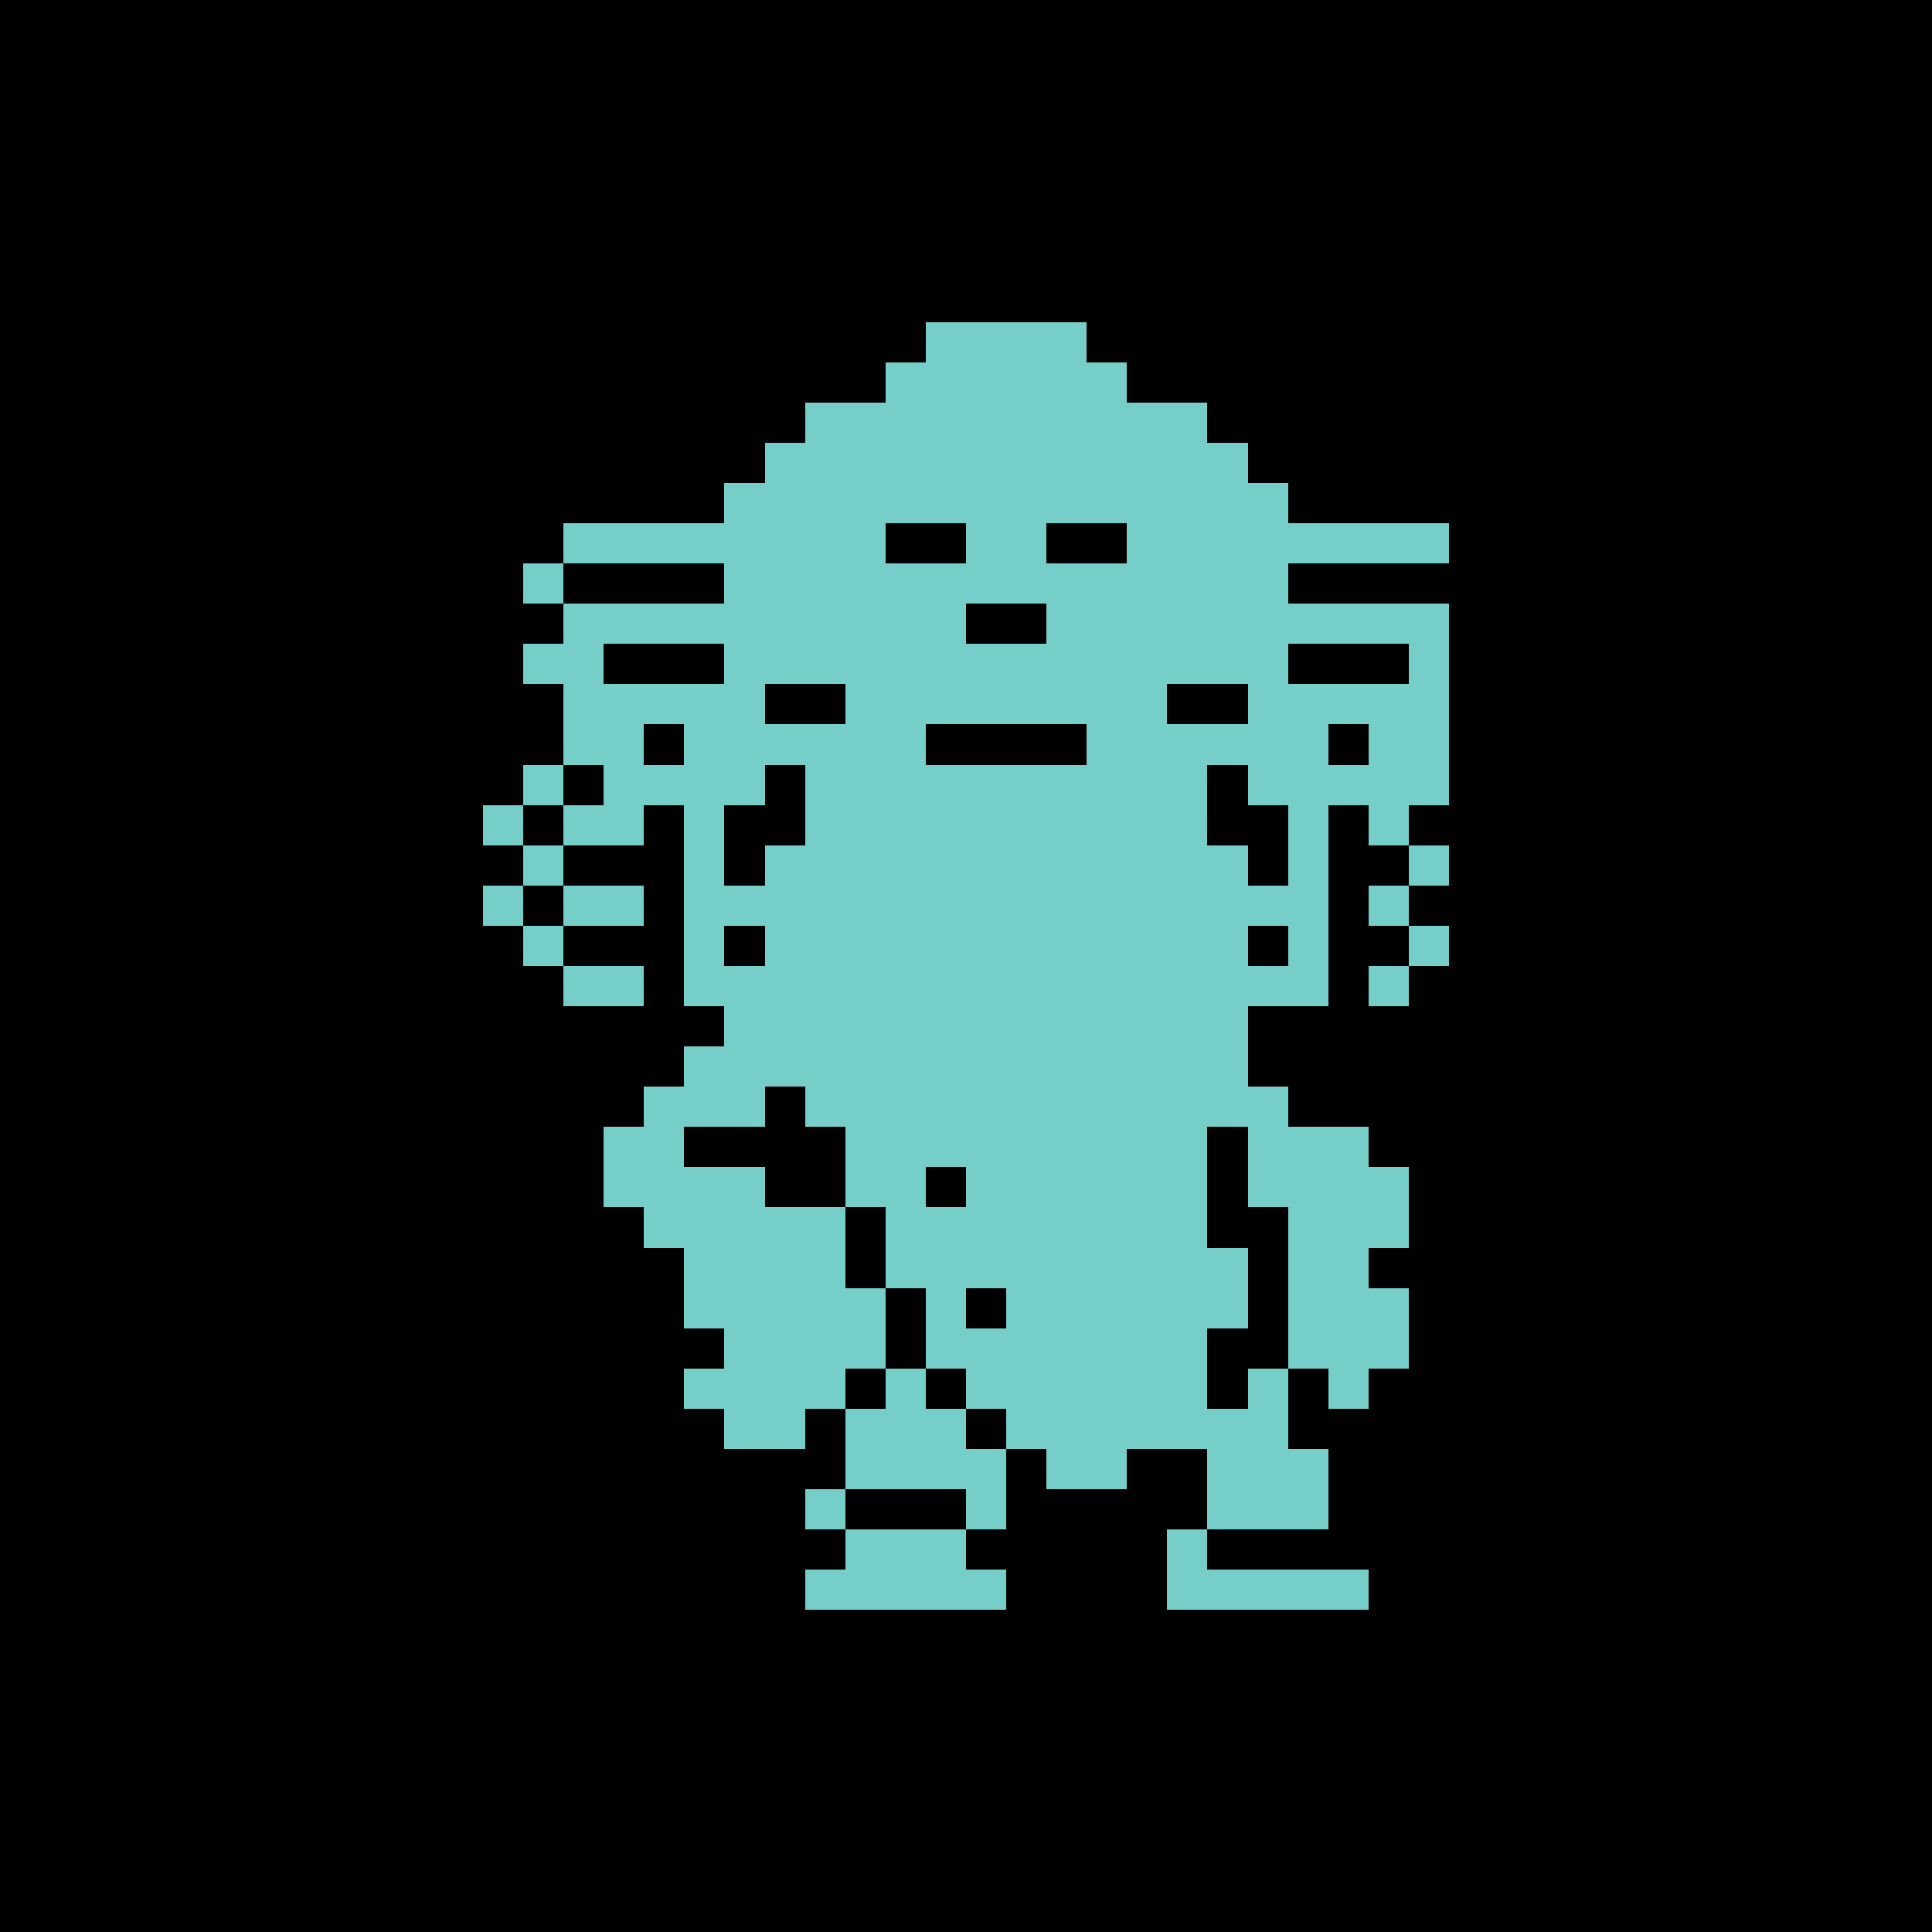
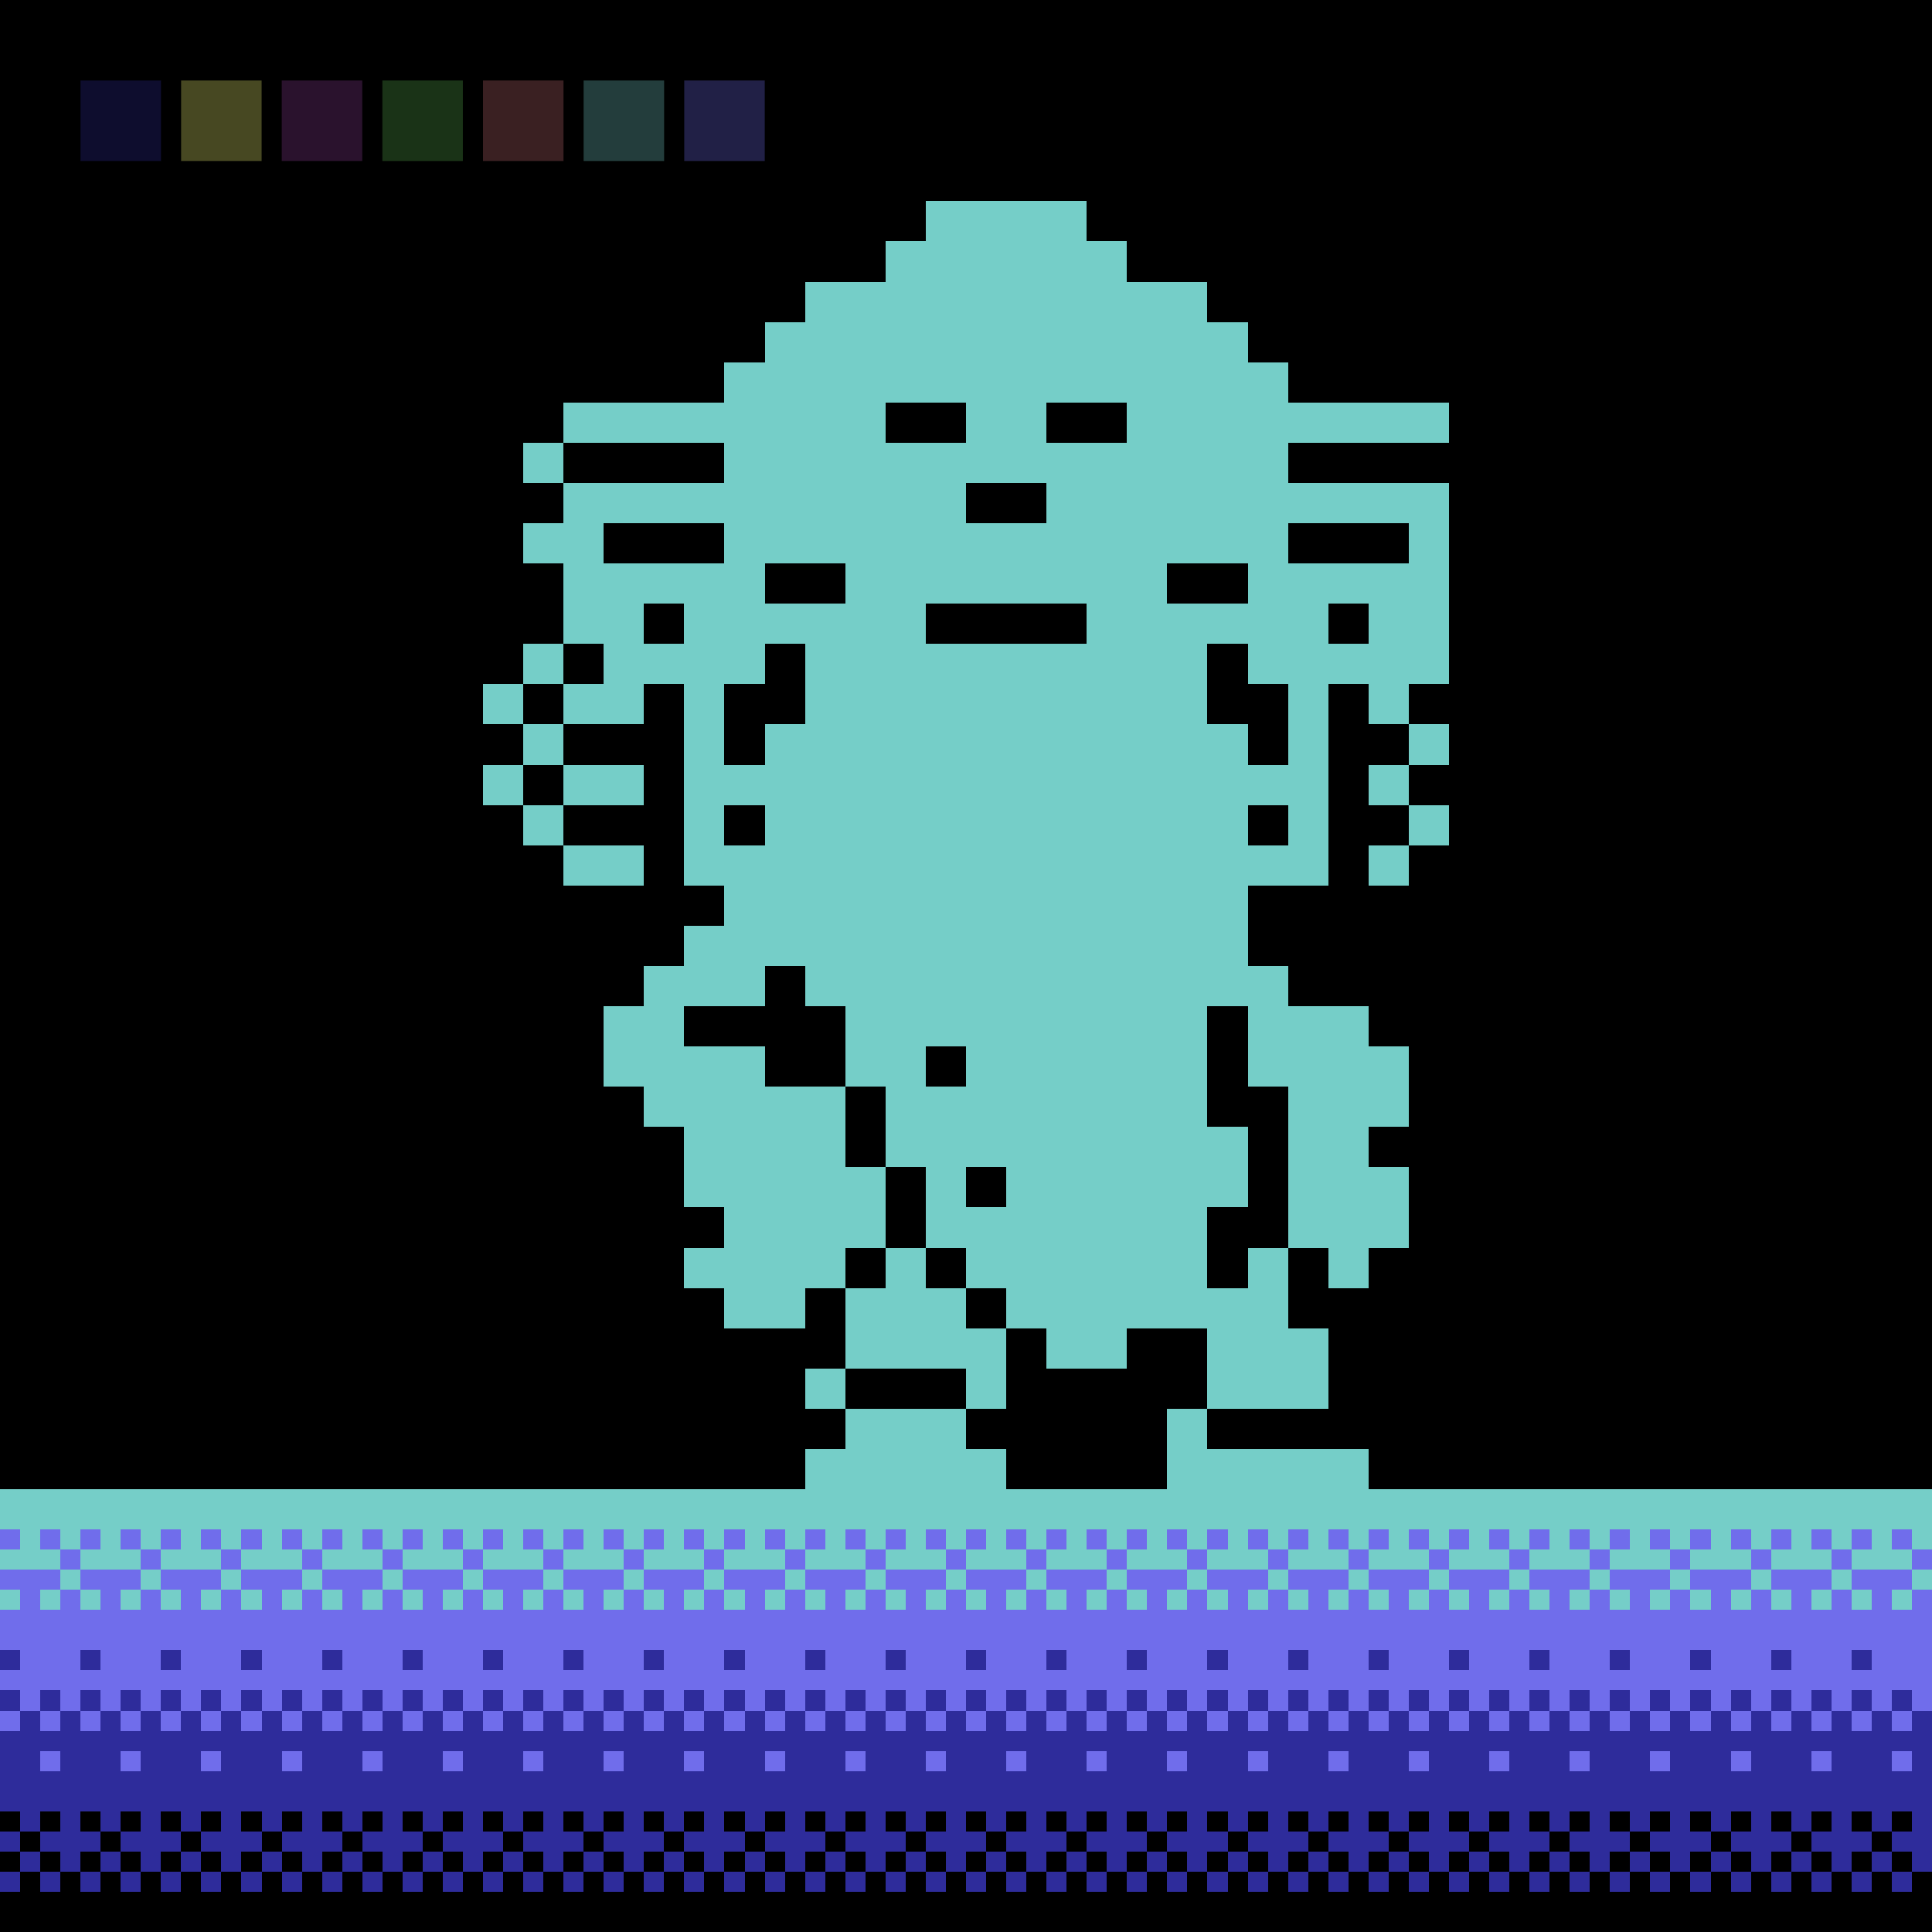
<svg xmlns="http://www.w3.org/2000/svg" viewBox="0 0 48 48" shape-rendering="crispEdges">
+   <defs>
+     <filter id="glow" x="-100%" y="-100%" width="300%" height="300%">
+       <feGaussianBlur stdDeviation="1.1" />
+     </filter>
+   </defs>
  <rect width="48" height="48" fill="#000" />
-   <path fill="#75cec8" d="M23 10h2v1h-2zM22 11h4v1h-4zM20 12h3v1h-3zM26 12h2v1h-2zM19 13h2v1h-2zM24 13h2v1h-2zM28 13h1v1h-1zM18 14h2v1h-2zM22 14h3v1h-3zM29 14h1v1h-1zM18 15h4v1h-4zM31 15h5v1h-5zM18 16h1v1h-1zM24 16h7v1h-7zM18 17h1v1h-1zM21 17h3v1h-3zM35 17h1v1h-1zM18 18h3v1h-3zM29 18h2v1h-2zM35 18h1v1h-1zM16 19h2v1h-2zM23 19h2v1h-2zM31 19h1v1h-1zM34 19h1v1h-1zM14 20h2v1h-2zM21 20h2v1h-2zM27 20h1v1h-1zM32 20h1v1h-1zM13 21h1v1h-1zM20 21h1v1h-1zM26 21h3v1h-3zM32 21h1v1h-1zM12 22h1v1h-1zM24 22h6v1h-6zM32 22h1v1h-1zM13 23h1v1h-1zM19 23h2v1h-2zM22 23h4v1h-4zM27 23h1v1h-1zM29 23h1v1h-1zM32 23h1v1h-1zM14 24h2v1h-2zM17 24h1v1h-1zM19 24h2v1h-2zM22 24h4v1h-4zM27 24h1v1h-1zM29 24h1v1h-1zM31 24h1v1h-1zM19 25h12v1h-12zM20 26h4v1h-4zM25 26h6v1h-6zM21 27h4v1h-4zM28 27h3v1h-3zM23 28h7v1h-7zM18 29h1v1h-1zM21 29h1v1h-1zM17 30h2v1h-2zM22 30h4v1h-4zM29 30h1v1h-1zM17 31h3v1h-3zM22 31h9v1h-9zM32 31h2v1h-2zM17 32h5v1h-5zM23 32h1v1h-1zM25 32h6v1h-6zM32 32h3v1h-3zM18 33h4v1h-4zM23 33h3v1h-3zM29 33h1v1h-1zM32 33h3v1h-3zM19 34h2v1h-2zM24 34h2v1h-2zM27 34h1v1h-1zM29 34h1v1h-1zM33 34h1v1h-1zM25 35h5v1h-5zM21 36h3v1h-3zM26 36h2v1h-2zM31 36h2v1h-2zM20 37h1v1h-1zM24 37h1v1h-1zM30 37h3v1h-3zM21 38h3v1h-3zM29 38h1v1h-1zM20 39h5v1h-5zM29 39h5v1h-5z">
+   <g transform="scale(0.5)">
+     <path fill="#75cec8" d="M0 74h96v1h-96zM0 75h96v1h-96zM1 76h1v1h-1zM3 76h1v1h-1zM5 76h1v1h-1zM7 76h1v1h-1zM9 76h1v1h-1zM11 76h1v1h-1zM13 76h1v1h-1zM15 76h1v1h-1zM17 76h1v1h-1zM19 76h1v1h-1zM21 76h1v1h-1zM23 76h1v1h-1zM25 76h1v1h-1zM27 76h1v1h-1zM29 76h1v1h-1zM31 76h1v1h-1zM33 76h1v1h-1zM35 76h1v1h-1zM37 76h1v1h-1zM39 76h1v1h-1zM41 76h1v1h-1zM43 76h1v1h-1zM45 76h1v1h-1zM47 76h1v1h-1zM49 76h1v1h-1zM51 76h1v1h-1zM53 76h1v1h-1zM55 76h1v1h-1zM57 76h1v1h-1zM59 76h1v1h-1zM61 76h1v1h-1zM63 76h1v1h-1zM65 76h1v1h-1zM67 76h1v1h-1zM69 76h1v1h-1zM71 76h1v1h-1zM73 76h1v1h-1zM75 76h1v1h-1zM77 76h1v1h-1zM79 76h1v1h-1zM81 76h1v1h-1zM83 76h1v1h-1zM85 76h1v1h-1zM87 76h1v1h-1zM89 76h1v1h-1zM91 76h1v1h-1zM93 76h1v1h-1zM95 76h1v1h-1zM0 77h3v1h-3zM4 77h3v1h-3zM8 77h3v1h-3zM12 77h3v1h-3zM16 77h3v1h-3zM20 77h3v1h-3zM24 77h3v1h-3zM28 77h3v1h-3zM32 77h3v1h-3zM36 77h3v1h-3zM40 77h3v1h-3zM44 77h3v1h-3zM48 77h3v1h-3zM52 77h3v1h-3zM56 77h3v1h-3zM60 77h3v1h-3zM64 77h3v1h-3zM68 77h3v1h-3zM72 77h3v1h-3zM76 77h3v1h-3zM80 77h3v1h-3zM84 77h3v1h-3zM88 77h3v1h-3zM92 77h3v1h-3zM3 78h1v1h-1zM7 78h1v1h-1zM11 78h1v1h-1zM15 78h1v1h-1zM19 78h1v1h-1zM23 78h1v1h-1zM27 78h1v1h-1zM31 78h1v1h-1zM35 78h1v1h-1zM39 78h1v1h-1zM43 78h1v1h-1zM47 78h1v1h-1zM51 78h1v1h-1zM55 78h1v1h-1zM59 78h1v1h-1zM63 78h1v1h-1zM67 78h1v1h-1zM71 78h1v1h-1zM75 78h1v1h-1zM79 78h1v1h-1zM83 78h1v1h-1zM87 78h1v1h-1zM91 78h1v1h-1zM95 78h1v1h-1zM0 79h1v1h-1zM2 79h1v1h-1zM4 79h1v1h-1zM6 79h1v1h-1zM8 79h1v1h-1zM10 79h1v1h-1zM12 79h1v1h-1zM14 79h1v1h-1zM16 79h1v1h-1zM18 79h1v1h-1zM20 79h1v1h-1zM22 79h1v1h-1zM24 79h1v1h-1zM26 79h1v1h-1zM28 79h1v1h-1zM30 79h1v1h-1zM32 79h1v1h-1zM34 79h1v1h-1zM36 79h1v1h-1zM38 79h1v1h-1zM40 79h1v1h-1zM42 79h1v1h-1zM44 79h1v1h-1zM46 79h1v1h-1zM48 79h1v1h-1zM50 79h1v1h-1zM52 79h1v1h-1zM54 79h1v1h-1zM56 79h1v1h-1zM58 79h1v1h-1zM60 79h1v1h-1zM62 79h1v1h-1zM64 79h1v1h-1zM66 79h1v1h-1zM68 79h1v1h-1zM70 79h1v1h-1zM72 79h1v1h-1zM74 79h1v1h-1zM76 79h1v1h-1zM78 79h1v1h-1zM80 79h1v1h-1zM82 79h1v1h-1zM84 79h1v1h-1zM86 79h1v1h-1zM88 79h1v1h-1zM90 79h1v1h-1zM92 79h1v1h-1zM94 79h1v1h-1z" />
+     <path fill="#706deb" d="M0 76h1v1h-1zM2 76h1v1h-1zM4 76h1v1h-1zM6 76h1v1h-1zM8 76h1v1h-1zM10 76h1v1h-1zM12 76h1v1h-1zM14 76h1v1h-1zM16 76h1v1h-1zM18 76h1v1h-1zM20 76h1v1h-1zM22 76h1v1h-1zM24 76h1v1h-1zM26 76h1v1h-1zM28 76h1v1h-1zM30 76h1v1h-1zM32 76h1v1h-1zM34 76h1v1h-1zM36 76h1v1h-1zM38 76h1v1h-1zM40 76h1v1h-1zM42 76h1v1h-1zM44 76h1v1h-1zM46 76h1v1h-1zM48 76h1v1h-1zM50 76h1v1h-1zM52 76h1v1h-1zM54 76h1v1h-1zM56 76h1v1h-1zM58 76h1v1h-1zM60 76h1v1h-1zM62 76h1v1h-1zM64 76h1v1h-1zM66 76h1v1h-1zM68 76h1v1h-1zM70 76h1v1h-1zM72 76h1v1h-1zM74 76h1v1h-1zM76 76h1v1h-1zM78 76h1v1h-1zM80 76h1v1h-1zM82 76h1v1h-1zM84 76h1v1h-1zM86 76h1v1h-1zM88 76h1v1h-1zM90 76h1v1h-1zM92 76h1v1h-1zM94 76h1v1h-1zM3 77h1v1h-1zM7 77h1v1h-1zM11 77h1v1h-1zM15 77h1v1h-1zM19 77h1v1h-1zM23 77h1v1h-1zM27 77h1v1h-1zM31 77h1v1h-1zM35 77h1v1h-1zM39 77h1v1h-1zM43 77h1v1h-1zM47 77h1v1h-1zM51 77h1v1h-1zM55 77h1v1h-1zM59 77h1v1h-1zM63 77h1v1h-1zM67 77h1v1h-1zM71 77h1v1h-1zM75 77h1v1h-1zM79 77h1v1h-1zM83 77h1v1h-1zM87 77h1v1h-1zM91 77h1v1h-1zM95 77h1v1h-1zM0 78h3v1h-3zM4 78h3v1h-3zM8 78h3v1h-3zM12 78h3v1h-3zM16 78h3v1h-3zM20 78h3v1h-3zM24 78h3v1h-3zM28 78h3v1h-3zM32 78h3v1h-3zM36 78h3v1h-3zM40 78h3v1h-3zM44 78h3v1h-3zM48 78h3v1h-3zM52 78h3v1h-3zM56 78h3v1h-3zM60 78h3v1h-3zM64 78h3v1h-3zM68 78h3v1h-3zM72 78h3v1h-3zM76 78h3v1h-3zM80 78h3v1h-3zM84 78h3v1h-3zM88 78h3v1h-3zM92 78h3v1h-3zM1 79h1v1h-1zM3 79h1v1h-1zM5 79h1v1h-1zM7 79h1v1h-1zM9 79h1v1h-1zM11 79h1v1h-1zM13 79h1v1h-1zM15 79h1v1h-1zM17 79h1v1h-1zM19 79h1v1h-1zM21 79h1v1h-1zM23 79h1v1h-1zM25 79h1v1h-1zM27 79h1v1h-1zM29 79h1v1h-1zM31 79h1v1h-1zM33 79h1v1h-1zM35 79h1v1h-1zM37 79h1v1h-1zM39 79h1v1h-1zM41 79h1v1h-1zM43 79h1v1h-1zM45 79h1v1h-1zM47 79h1v1h-1zM49 79h1v1h-1zM51 79h1v1h-1zM53 79h1v1h-1zM55 79h1v1h-1zM57 79h1v1h-1zM59 79h1v1h-1zM61 79h1v1h-1zM63 79h1v1h-1zM65 79h1v1h-1zM67 79h1v1h-1zM69 79h1v1h-1zM71 79h1v1h-1zM73 79h1v1h-1zM75 79h1v1h-1zM77 79h1v1h-1zM79 79h1v1h-1zM81 79h1v1h-1zM83 79h1v1h-1zM85 79h1v1h-1zM87 79h1v1h-1zM89 79h1v1h-1zM91 79h1v1h-1zM93 79h1v1h-1zM95 79h1v1h-1zM0 80h96v1h-96zM0 81h96v1h-96zM1 82h3v1h-3zM5 82h3v1h-3zM9 82h3v1h-3zM13 82h3v1h-3zM17 82h3v1h-3zM21 82h3v1h-3zM25 82h3v1h-3zM29 82h3v1h-3zM33 82h3v1h-3zM37 82h3v1h-3zM41 82h3v1h-3zM45 82h3v1h-3zM49 82h3v1h-3zM53 82h3v1h-3zM57 82h3v1h-3zM61 82h3v1h-3zM65 82h3v1h-3zM69 82h3v1h-3zM73 82h3v1h-3zM77 82h3v1h-3zM81 82h3v1h-3zM85 82h3v1h-3zM89 82h3v1h-3zM93 82h3v1h-3zM0 83h96v1h-96zM1 84h1v1h-1zM3 84h1v1h-1zM5 84h1v1h-1zM7 84h1v1h-1zM9 84h1v1h-1zM11 84h1v1h-1zM13 84h1v1h-1zM15 84h1v1h-1zM17 84h1v1h-1zM19 84h1v1h-1zM21 84h1v1h-1zM23 84h1v1h-1zM25 84h1v1h-1zM27 84h1v1h-1zM29 84h1v1h-1zM31 84h1v1h-1zM33 84h1v1h-1zM35 84h1v1h-1zM37 84h1v1h-1zM39 84h1v1h-1zM41 84h1v1h-1zM43 84h1v1h-1zM45 84h1v1h-1zM47 84h1v1h-1zM49 84h1v1h-1zM51 84h1v1h-1zM53 84h1v1h-1zM55 84h1v1h-1zM57 84h1v1h-1zM59 84h1v1h-1zM61 84h1v1h-1zM63 84h1v1h-1zM65 84h1v1h-1zM67 84h1v1h-1zM69 84h1v1h-1zM71 84h1v1h-1zM73 84h1v1h-1zM75 84h1v1h-1zM77 84h1v1h-1zM79 84h1v1h-1zM81 84h1v1h-1zM83 84h1v1h-1zM85 84h1v1h-1zM87 84h1v1h-1zM89 84h1v1h-1zM91 84h1v1h-1zM93 84h1v1h-1zM95 84h1v1h-1zM0 85h1v1h-1zM2 85h1v1h-1zM4 85h1v1h-1zM6 85h1v1h-1zM8 85h1v1h-1zM10 85h1v1h-1zM12 85h1v1h-1zM14 85h1v1h-1zM16 85h1v1h-1zM18 85h1v1h-1zM20 85h1v1h-1zM22 85h1v1h-1zM24 85h1v1h-1zM26 85h1v1h-1zM28 85h1v1h-1zM30 85h1v1h-1zM32 85h1v1h-1zM34 85h1v1h-1zM36 85h1v1h-1zM38 85h1v1h-1zM40 85h1v1h-1zM42 85h1v1h-1zM44 85h1v1h-1zM46 85h1v1h-1zM48 85h1v1h-1zM50 85h1v1h-1zM52 85h1v1h-1zM54 85h1v1h-1zM56 85h1v1h-1zM58 85h1v1h-1zM60 85h1v1h-1zM62 85h1v1h-1zM64 85h1v1h-1zM66 85h1v1h-1zM68 85h1v1h-1zM70 85h1v1h-1zM72 85h1v1h-1zM74 85h1v1h-1zM76 85h1v1h-1zM78 85h1v1h-1zM80 85h1v1h-1zM82 85h1v1h-1zM84 85h1v1h-1zM86 85h1v1h-1zM88 85h1v1h-1zM90 85h1v1h-1zM92 85h1v1h-1zM94 85h1v1h-1zM2 87h1v1h-1zM6 87h1v1h-1zM10 87h1v1h-1zM14 87h1v1h-1zM18 87h1v1h-1zM22 87h1v1h-1zM26 87h1v1h-1zM30 87h1v1h-1zM34 87h1v1h-1zM38 87h1v1h-1zM42 87h1v1h-1zM46 87h1v1h-1zM50 87h1v1h-1zM54 87h1v1h-1zM58 87h1v1h-1zM62 87h1v1h-1zM66 87h1v1h-1zM70 87h1v1h-1zM74 87h1v1h-1zM78 87h1v1h-1zM82 87h1v1h-1zM86 87h1v1h-1zM90 87h1v1h-1zM94 87h1v1h-1z" />
+     <path fill="#2e2c9b" d="M0 82h1v1h-1zM4 82h1v1h-1zM8 82h1v1h-1zM12 82h1v1h-1zM16 82h1v1h-1zM20 82h1v1h-1zM24 82h1v1h-1zM28 82h1v1h-1zM32 82h1v1h-1zM36 82h1v1h-1zM40 82h1v1h-1zM44 82h1v1h-1zM48 82h1v1h-1zM52 82h1v1h-1zM56 82h1v1h-1zM60 82h1v1h-1zM64 82h1v1h-1zM68 82h1v1h-1zM72 82h1v1h-1zM76 82h1v1h-1zM80 82h1v1h-1zM84 82h1v1h-1zM88 82h1v1h-1zM92 82h1v1h-1zM0 84h1v1h-1zM2 84h1v1h-1zM4 84h1v1h-1zM6 84h1v1h-1zM8 84h1v1h-1zM10 84h1v1h-1zM12 84h1v1h-1zM14 84h1v1h-1zM16 84h1v1h-1zM18 84h1v1h-1zM20 84h1v1h-1zM22 84h1v1h-1zM24 84h1v1h-1zM26 84h1v1h-1zM28 84h1v1h-1zM30 84h1v1h-1zM32 84h1v1h-1zM34 84h1v1h-1zM36 84h1v1h-1zM38 84h1v1h-1zM40 84h1v1h-1zM42 84h1v1h-1zM44 84h1v1h-1zM46 84h1v1h-1zM48 84h1v1h-1zM50 84h1v1h-1zM52 84h1v1h-1zM54 84h1v1h-1zM56 84h1v1h-1zM58 84h1v1h-1zM60 84h1v1h-1zM62 84h1v1h-1zM64 84h1v1h-1zM66 84h1v1h-1zM68 84h1v1h-1zM70 84h1v1h-1zM72 84h1v1h-1zM74 84h1v1h-1zM76 84h1v1h-1zM78 84h1v1h-1zM80 84h1v1h-1zM82 84h1v1h-1zM84 84h1v1h-1zM86 84h1v1h-1zM88 84h1v1h-1zM90 84h1v1h-1zM92 84h1v1h-1zM94 84h1v1h-1zM1 85h1v1h-1zM3 85h1v1h-1zM5 85h1v1h-1zM7 85h1v1h-1zM9 85h1v1h-1zM11 85h1v1h-1zM13 85h1v1h-1zM15 85h1v1h-1zM17 85h1v1h-1zM19 85h1v1h-1zM21 85h1v1h-1zM23 85h1v1h-1zM25 85h1v1h-1zM27 85h1v1h-1zM29 85h1v1h-1zM31 85h1v1h-1zM33 85h1v1h-1zM35 85h1v1h-1zM37 85h1v1h-1zM39 85h1v1h-1zM41 85h1v1h-1zM43 85h1v1h-1zM45 85h1v1h-1zM47 85h1v1h-1zM49 85h1v1h-1zM51 85h1v1h-1zM53 85h1v1h-1zM55 85h1v1h-1zM57 85h1v1h-1zM59 85h1v1h-1zM61 85h1v1h-1zM63 85h1v1h-1zM65 85h1v1h-1zM67 85h1v1h-1zM69 85h1v1h-1zM71 85h1v1h-1zM73 85h1v1h-1zM75 85h1v1h-1zM77 85h1v1h-1zM79 85h1v1h-1zM81 85h1v1h-1zM83 85h1v1h-1zM85 85h1v1h-1zM87 85h1v1h-1zM89 85h1v1h-1zM91 85h1v1h-1zM93 85h1v1h-1zM95 85h1v1h-1zM0 86h96v1h-96zM0 87h2v1h-2zM3 87h3v1h-3zM7 87h3v1h-3zM11 87h3v1h-3zM15 87h3v1h-3zM19 87h3v1h-3zM23 87h3v1h-3zM27 87h3v1h-3zM31 87h3v1h-3zM35 87h3v1h-3zM39 87h3v1h-3zM43 87h3v1h-3zM47 87h3v1h-3zM51 87h3v1h-3zM55 87h3v1h-3zM59 87h3v1h-3zM63 87h3v1h-3zM67 87h3v1h-3zM71 87h3v1h-3zM75 87h3v1h-3zM79 87h3v1h-3zM83 87h3v1h-3zM87 87h3v1h-3zM91 87h3v1h-3zM95 87h1v1h-1zM0 88h96v1h-96zM0 89h96v1h-96zM1 90h1v1h-1zM3 90h1v1h-1zM5 90h1v1h-1zM7 90h1v1h-1zM9 90h1v1h-1zM11 90h1v1h-1zM13 90h1v1h-1zM15 90h1v1h-1zM17 90h1v1h-1zM19 90h1v1h-1zM21 90h1v1h-1zM23 90h1v1h-1zM25 90h1v1h-1zM27 90h1v1h-1zM29 90h1v1h-1zM31 90h1v1h-1zM33 90h1v1h-1zM35 90h1v1h-1zM37 90h1v1h-1zM39 90h1v1h-1zM41 90h1v1h-1zM43 90h1v1h-1zM45 90h1v1h-1zM47 90h1v1h-1zM49 90h1v1h-1zM51 90h1v1h-1zM53 90h1v1h-1zM55 90h1v1h-1zM57 90h1v1h-1zM59 90h1v1h-1zM61 90h1v1h-1zM63 90h1v1h-1zM65 90h1v1h-1zM67 90h1v1h-1zM69 90h1v1h-1zM71 90h1v1h-1zM73 90h1v1h-1zM75 90h1v1h-1zM77 90h1v1h-1zM79 90h1v1h-1zM81 90h1v1h-1zM83 90h1v1h-1zM85 90h1v1h-1zM87 90h1v1h-1zM89 90h1v1h-1zM91 90h1v1h-1zM93 90h1v1h-1zM95 90h1v1h-1zM0 91h1v1h-1zM2 91h3v1h-3zM6 91h3v1h-3zM10 91h3v1h-3zM14 91h3v1h-3zM18 91h3v1h-3zM22 91h3v1h-3zM26 91h3v1h-3zM30 91h3v1h-3zM34 91h3v1h-3zM38 91h3v1h-3zM42 91h3v1h-3zM46 91h3v1h-3zM50 91h3v1h-3zM54 91h3v1h-3zM58 91h3v1h-3zM62 91h3v1h-3zM66 91h3v1h-3zM70 91h3v1h-3zM74 91h3v1h-3zM78 91h3v1h-3zM82 91h3v1h-3zM86 91h3v1h-3zM90 91h3v1h-3zM94 91h2v1h-2zM1 92h1v1h-1zM3 92h1v1h-1zM5 92h1v1h-1zM7 92h1v1h-1zM9 92h1v1h-1zM11 92h1v1h-1zM13 92h1v1h-1zM15 92h1v1h-1zM17 92h1v1h-1zM19 92h1v1h-1zM21 92h1v1h-1zM23 92h1v1h-1zM25 92h1v1h-1zM27 92h1v1h-1zM29 92h1v1h-1zM31 92h1v1h-1zM33 92h1v1h-1zM35 92h1v1h-1zM37 92h1v1h-1zM39 92h1v1h-1zM41 92h1v1h-1zM43 92h1v1h-1zM45 92h1v1h-1zM47 92h1v1h-1zM49 92h1v1h-1zM51 92h1v1h-1zM53 92h1v1h-1zM55 92h1v1h-1zM57 92h1v1h-1zM59 92h1v1h-1zM61 92h1v1h-1zM63 92h1v1h-1zM65 92h1v1h-1zM67 92h1v1h-1zM69 92h1v1h-1zM71 92h1v1h-1zM73 92h1v1h-1zM75 92h1v1h-1zM77 92h1v1h-1zM79 92h1v1h-1zM81 92h1v1h-1zM83 92h1v1h-1zM85 92h1v1h-1zM87 92h1v1h-1zM89 92h1v1h-1zM91 92h1v1h-1zM93 92h1v1h-1zM95 92h1v1h-1zM0 93h1v1h-1zM2 93h1v1h-1zM4 93h1v1h-1zM6 93h1v1h-1zM8 93h1v1h-1zM10 93h1v1h-1zM12 93h1v1h-1zM14 93h1v1h-1zM16 93h1v1h-1zM18 93h1v1h-1zM20 93h1v1h-1zM22 93h1v1h-1zM24 93h1v1h-1zM26 93h1v1h-1zM28 93h1v1h-1zM30 93h1v1h-1zM32 93h1v1h-1zM34 93h1v1h-1zM36 93h1v1h-1zM38 93h1v1h-1zM40 93h1v1h-1zM42 93h1v1h-1zM44 93h1v1h-1zM46 93h1v1h-1zM48 93h1v1h-1zM50 93h1v1h-1zM52 93h1v1h-1zM54 93h1v1h-1zM56 93h1v1h-1zM58 93h1v1h-1zM60 93h1v1h-1zM62 93h1v1h-1zM64 93h1v1h-1zM66 93h1v1h-1zM68 93h1v1h-1zM70 93h1v1h-1zM72 93h1v1h-1zM74 93h1v1h-1zM76 93h1v1h-1zM78 93h1v1h-1zM80 93h1v1h-1zM82 93h1v1h-1zM84 93h1v1h-1zM86 93h1v1h-1zM88 93h1v1h-1zM90 93h1v1h-1zM92 93h1v1h-1zM94 93h1v1h-1z" />
+   </g>
+   <g shape-rendering="geometricPrecision">
+     <rect x="2" y="2" width="2" height="2" fill="#2e2c9b" opacity="0.3" />
+     <rect x="4.5" y="2" width="2" height="2" fill="#edf171" opacity="0.3" />
+     <rect x="7" y="2" width="2" height="2" fill="#8e3c97" opacity="0.3" />
+     <rect x="9.5" y="2" width="2" height="2" fill="#56ac4d" opacity="0.3" />
+     <rect x="12" y="2" width="2" height="2" fill="#c46c71" opacity="0.3" />
+     <rect x="14.5" y="2" width="2" height="2" fill="#75cec8" filter="url(#glow)" opacity="0">
+       <animate attributeName="opacity" values="0;0.9;0" keyTimes="0;0.5;1" calcMode="spline" keySplines="0.4 0 0.6 1;0.4 0 0.6 1" dur="3.6s" repeatCount="indefinite" />
+     </rect>
+     <rect x="14.5" y="2" width="2" height="2" fill="#75cec8" opacity="0.3">
+       <animate attributeName="opacity" values="0.3;1;0.3" keyTimes="0;0.5;1" calcMode="spline" keySplines="0.4 0 0.6 1;0.4 0 0.6 1" dur="3.6s" repeatCount="indefinite" />
+     </rect>
+     <rect x="17" y="2" width="2" height="2" fill="#706deb" opacity="0.3" />
+   </g>
+   <path fill="#75cec8" d="M23 7h2v1h-2zM22 8h4v1h-4zM20 9h3v1h-3zM26 9h2v1h-2zM19 10h2v1h-2zM24 10h2v1h-2zM28 10h1v1h-1zM18 11h2v1h-2zM22 11h3v1h-3zM29 11h1v1h-1zM18 12h4v1h-4zM31 12h5v1h-5zM18 13h1v1h-1zM24 13h7v1h-7zM18 14h1v1h-1zM21 14h3v1h-3zM35 14h1v1h-1zM18 15h3v1h-3zM29 15h2v1h-2zM35 15h1v1h-1zM16 16h2v1h-2zM23 16h2v1h-2zM31 16h1v1h-1zM34 16h1v1h-1zM14 17h2v1h-2zM21 17h2v1h-2zM27 17h1v1h-1zM32 17h1v1h-1zM13 18h1v1h-1zM20 18h1v1h-1zM26 18h3v1h-3zM32 18h1v1h-1zM12 19h1v1h-1zM24 19h6v1h-6zM32 19h1v1h-1zM13 20h1v1h-1zM19 20h2v1h-2zM22 20h4v1h-4zM27 20h1v1h-1zM29 20h1v1h-1zM32 20h1v1h-1zM14 21h2v1h-2zM17 21h1v1h-1zM19 21h2v1h-2zM22 21h4v1h-4zM27 21h1v1h-1zM29 21h1v1h-1zM31 21h1v1h-1zM19 22h12v1h-12zM20 23h4v1h-4zM25 23h6v1h-6zM21 24h4v1h-4zM28 24h3v1h-3zM23 25h7v1h-7zM18 26h1v1h-1zM21 26h1v1h-1zM17 27h2v1h-2zM22 27h4v1h-4zM29 27h1v1h-1zM17 28h3v1h-3zM22 28h9v1h-9zM32 28h2v1h-2zM17 29h5v1h-5zM23 29h1v1h-1zM25 29h6v1h-6zM32 29h3v1h-3zM18 30h4v1h-4zM23 30h3v1h-3zM29 30h1v1h-1zM32 30h3v1h-3zM19 31h2v1h-2zM24 31h2v1h-2zM27 31h1v1h-1zM29 31h1v1h-1zM33 31h1v1h-1zM25 32h5v1h-5zM21 33h3v1h-3zM26 33h2v1h-2zM31 33h2v1h-2zM20 34h1v1h-1zM24 34h1v1h-1zM30 34h3v1h-3zM21 35h3v1h-3zM29 35h1v1h-1zM20 36h5v1h-5zM29 36h5v1h-5z">
    <animate attributeName="opacity" values="1;0;1;0;0;0;1" keyTimes="0;0.167;0.333;0.5;0.667;0.833;1" calcMode="discrete" dur="1.8s" repeatCount="indefinite" />
  </path>
-   <path fill="#75cec8" d="M23 8h2v1h-2zM22 9h4v1h-4zM20 10h3v1h-3zM26 10h2v1h-2zM19 11h2v1h-2zM24 11h2v1h-2zM28 11h1v1h-1zM18 12h2v1h-2zM22 12h3v1h-3zM29 12h1v1h-1zM18 13h4v1h-4zM31 13h5v1h-5zM18 14h1v1h-1zM24 14h7v1h-7zM18 15h1v1h-1zM21 15h3v1h-3zM35 15h1v1h-1zM18 16h3v1h-3zM29 16h2v1h-2zM35 16h1v1h-1zM16 17h2v1h-2zM23 17h2v1h-2zM31 17h1v1h-1zM34 17h1v1h-1zM14 18h2v1h-2zM21 18h2v1h-2zM27 18h1v1h-1zM32 18h1v1h-1zM13 19h1v1h-1zM20 19h1v1h-1zM26 19h3v1h-3zM32 19h1v1h-1zM12 20h1v1h-1zM24 20h6v1h-6zM32 20h1v1h-1zM13 21h1v1h-1zM19 21h2v1h-2zM22 21h4v1h-4zM27 21h1v1h-1zM29 21h1v1h-1zM32 21h1v1h-1zM14 22h2v1h-2zM17 22h1v1h-1zM19 22h2v1h-2zM22 22h4v1h-4zM27 22h1v1h-1zM29 22h1v1h-1zM31 22h1v1h-1zM19 23h12v1h-12zM20 24h4v1h-4zM25 24h6v1h-6zM18 25h1v1h-1zM21 25h4v1h-4zM28 25h3v1h-3zM17 26h3v1h-3zM23 26h7v1h-7zM16 27h3v1h-3zM21 27h1v1h-1zM31 27h1v1h-1zM15 28h2v1h-2zM22 28h4v1h-4zM28 28h2v1h-2zM31 28h3v1h-3zM15 29h4v1h-4zM22 29h1v1h-1zM24 29h5v1h-5zM31 29h4v1h-4zM16 30h5v1h-5zM23 30h1v1h-1zM25 30h5v1h-5zM32 30h3v1h-3zM17 31h4v1h-4zM24 31h2v1h-2zM29 31h2v1h-2zM33 31h1v1h-1zM18 32h2v1h-2zM23 32h1v1h-1zM25 32h1v1h-1zM27 32h1v1h-1zM29 32h2v1h-2zM23 33h7v1h-7zM22 34h1v1h-1zM24 34h5v1h-5zM31 34h1v1h-1zM21 35h3v1h-3zM25 35h1v1h-1zM27 35h1v1h-1zM30 35h2v1h-2zM21 36h4v1h-4zM30 36h3v1h-3zM20 37h1v1h-1zM24 37h1v1h-1zM30 37h3v1h-3zM21 38h3v1h-3zM29 38h1v1h-1zM20 39h5v1h-5zM29 39h5v1h-5z">
+   <path fill="#75cec8" d="M23 5h2v1h-2zM22 6h4v1h-4zM20 7h3v1h-3zM26 7h2v1h-2zM19 8h2v1h-2zM24 8h2v1h-2zM28 8h1v1h-1zM18 9h2v1h-2zM22 9h3v1h-3zM29 9h1v1h-1zM18 10h4v1h-4zM31 10h5v1h-5zM18 11h1v1h-1zM24 11h7v1h-7zM18 12h1v1h-1zM21 12h3v1h-3zM35 12h1v1h-1zM18 13h3v1h-3zM29 13h2v1h-2zM35 13h1v1h-1zM16 14h2v1h-2zM23 14h2v1h-2zM31 14h1v1h-1zM34 14h1v1h-1zM14 15h2v1h-2zM21 15h2v1h-2zM27 15h1v1h-1zM32 15h1v1h-1zM13 16h1v1h-1zM20 16h1v1h-1zM26 16h3v1h-3zM32 16h1v1h-1zM12 17h1v1h-1zM24 17h6v1h-6zM32 17h1v1h-1zM13 18h1v1h-1zM19 18h2v1h-2zM22 18h4v1h-4zM27 18h1v1h-1zM29 18h1v1h-1zM32 18h1v1h-1zM14 19h2v1h-2zM17 19h1v1h-1zM19 19h2v1h-2zM22 19h4v1h-4zM27 19h1v1h-1zM29 19h1v1h-1zM31 19h1v1h-1zM19 20h12v1h-12zM20 21h4v1h-4zM25 21h6v1h-6zM18 22h1v1h-1zM21 22h4v1h-4zM28 22h3v1h-3zM17 23h3v1h-3zM23 23h7v1h-7zM16 24h3v1h-3zM21 24h1v1h-1zM31 24h1v1h-1zM15 25h2v1h-2zM22 25h4v1h-4zM28 25h2v1h-2zM31 25h3v1h-3zM15 26h4v1h-4zM22 26h1v1h-1zM24 26h5v1h-5zM31 26h4v1h-4zM16 27h5v1h-5zM23 27h1v1h-1zM25 27h5v1h-5zM32 27h3v1h-3zM17 28h4v1h-4zM24 28h2v1h-2zM29 28h2v1h-2zM33 28h1v1h-1zM18 29h2v1h-2zM23 29h1v1h-1zM25 29h1v1h-1zM27 29h1v1h-1zM29 29h2v1h-2zM23 30h7v1h-7zM22 31h1v1h-1zM24 31h5v1h-5zM31 31h1v1h-1zM21 32h3v1h-3zM25 32h1v1h-1zM27 32h1v1h-1zM30 32h2v1h-2zM21 33h4v1h-4zM30 33h3v1h-3zM20 34h1v1h-1zM24 34h1v1h-1zM30 34h3v1h-3zM21 35h3v1h-3zM29 35h1v1h-1zM20 36h5v1h-5zM29 36h5v1h-5z">
    <animate attributeName="opacity" values="0;1;0;1;0;0;0" keyTimes="0;0.167;0.333;0.5;0.667;0.833;1" calcMode="discrete" dur="1.8s" repeatCount="indefinite" />
  </path>
-   <path fill="#75cec8" d="M25 8h2v1h-2zM24 9h4v1h-4zM22 10h2v1h-2zM27 10h3v1h-3zM21 11h1v1h-1zM24 11h2v1h-2zM29 11h2v1h-2zM20 12h1v1h-1zM25 12h3v1h-3zM30 12h2v1h-2zM14 13h5v1h-5zM28 13h4v1h-4zM13 14h1v1h-1zM19 14h7v1h-7zM31 14h1v1h-1zM14 15h1v1h-1zM26 15h3v1h-3zM31 15h1v1h-1zM14 16h1v1h-1zM19 16h2v1h-2zM29 16h3v1h-3zM15 17h1v1h-1zM18 17h1v1h-1zM25 17h2v1h-2zM32 17h2v1h-2zM17 18h1v1h-1zM22 18h1v1h-1zM27 18h2v1h-2zM34 18h1v1h-1zM17 19h1v1h-1zM21 19h3v1h-3zM29 19h1v1h-1zM35 19h1v1h-1zM17 20h1v1h-1zM20 20h6v1h-6zM17 21h1v1h-1zM20 21h8v1h-8zM29 21h2v1h-2zM35 21h1v1h-1zM18 22h1v1h-1zM20 22h1v1h-1zM22 22h1v1h-1zM24 22h4v1h-4zM29 22h2v1h-2zM32 22h1v1h-1zM34 22h1v1h-1zM19 23h12v1h-12zM19 24h6v1h-6zM26 24h4v1h-4zM20 25h2v1h-2zM25 25h4v1h-4zM17 26h1v1h-1zM21 26h6v1h-6zM16 27h3v1h-3zM29 27h1v1h-1zM31 27h1v1h-1zM15 28h2v1h-2zM22 28h4v1h-4zM27 28h3v1h-3zM31 28h3v1h-3zM15 29h4v1h-4zM22 29h1v1h-1zM24 29h5v1h-5zM31 29h4v1h-4zM16 30h5v1h-5zM23 30h1v1h-1zM25 30h5v1h-5zM32 30h3v1h-3zM17 31h4v1h-4zM24 31h2v1h-2zM29 31h2v1h-2zM33 31h1v1h-1zM18 32h2v1h-2zM23 32h1v1h-1zM25 32h1v1h-1zM27 32h1v1h-1zM29 32h2v1h-2zM23 33h7v1h-7zM22 34h1v1h-1zM24 34h5v1h-5zM31 34h1v1h-1zM21 35h3v1h-3zM25 35h1v1h-1zM27 35h1v1h-1zM30 35h2v1h-2zM21 36h4v1h-4zM30 36h3v1h-3zM20 37h1v1h-1zM24 37h1v1h-1zM30 37h3v1h-3zM21 38h3v1h-3zM29 38h1v1h-1zM20 39h5v1h-5zM29 39h5v1h-5z">
+   <path fill="#75cec8" d="M25 5h2v1h-2zM24 6h4v1h-4zM22 7h2v1h-2zM27 7h3v1h-3zM21 8h1v1h-1zM24 8h2v1h-2zM29 8h2v1h-2zM20 9h1v1h-1zM25 9h3v1h-3zM30 9h2v1h-2zM14 10h5v1h-5zM28 10h4v1h-4zM13 11h1v1h-1zM19 11h7v1h-7zM31 11h1v1h-1zM14 12h1v1h-1zM26 12h3v1h-3zM31 12h1v1h-1zM14 13h1v1h-1zM19 13h2v1h-2zM29 13h3v1h-3zM15 14h1v1h-1zM18 14h1v1h-1zM25 14h2v1h-2zM32 14h2v1h-2zM17 15h1v1h-1zM22 15h1v1h-1zM27 15h2v1h-2zM34 15h1v1h-1zM17 16h1v1h-1zM21 16h3v1h-3zM29 16h1v1h-1zM35 16h1v1h-1zM17 17h1v1h-1zM20 17h6v1h-6zM17 18h1v1h-1zM20 18h8v1h-8zM29 18h2v1h-2zM35 18h1v1h-1zM18 19h1v1h-1zM20 19h1v1h-1zM22 19h1v1h-1zM24 19h4v1h-4zM29 19h2v1h-2zM32 19h1v1h-1zM34 19h1v1h-1zM19 20h12v1h-12zM19 21h6v1h-6zM26 21h4v1h-4zM20 22h2v1h-2zM25 22h4v1h-4zM17 23h1v1h-1zM21 23h6v1h-6zM16 24h3v1h-3zM29 24h1v1h-1zM31 24h1v1h-1zM15 25h2v1h-2zM22 25h4v1h-4zM27 25h3v1h-3zM31 25h3v1h-3zM15 26h4v1h-4zM22 26h1v1h-1zM24 26h5v1h-5zM31 26h4v1h-4zM16 27h5v1h-5zM23 27h1v1h-1zM25 27h5v1h-5zM32 27h3v1h-3zM17 28h4v1h-4zM24 28h2v1h-2zM29 28h2v1h-2zM33 28h1v1h-1zM18 29h2v1h-2zM23 29h1v1h-1zM25 29h1v1h-1zM27 29h1v1h-1zM29 29h2v1h-2zM23 30h7v1h-7zM22 31h1v1h-1zM24 31h5v1h-5zM31 31h1v1h-1zM21 32h3v1h-3zM25 32h1v1h-1zM27 32h1v1h-1zM30 32h2v1h-2zM21 33h4v1h-4zM30 33h3v1h-3zM20 34h1v1h-1zM24 34h1v1h-1zM30 34h3v1h-3zM21 35h3v1h-3zM29 35h1v1h-1zM20 36h5v1h-5zM29 36h5v1h-5z">
    <animate attributeName="opacity" values="0;0;0;0;1;0;0" keyTimes="0;0.167;0.333;0.5;0.667;0.833;1" calcMode="discrete" dur="1.8s" repeatCount="indefinite" />
  </path>
-   <path fill="#75cec8" d="M25 10h2v1h-2zM24 11h4v1h-4zM22 12h2v1h-2zM27 12h3v1h-3zM21 13h1v1h-1zM24 13h2v1h-2zM29 13h2v1h-2zM20 14h1v1h-1zM25 14h3v1h-3zM30 14h2v1h-2zM14 15h5v1h-5zM28 15h4v1h-4zM13 16h1v1h-1zM19 16h7v1h-7zM31 16h1v1h-1zM14 17h1v1h-1zM26 17h3v1h-3zM31 17h1v1h-1zM14 18h1v1h-1zM19 18h2v1h-2zM29 18h3v1h-3zM15 19h1v1h-1zM18 19h1v1h-1zM25 19h2v1h-2zM32 19h2v1h-2zM17 20h1v1h-1zM22 20h1v1h-1zM27 20h2v1h-2zM34 20h1v1h-1zM17 21h1v1h-1zM21 21h3v1h-3zM29 21h1v1h-1zM35 21h1v1h-1zM17 22h1v1h-1zM20 22h6v1h-6zM17 23h1v1h-1zM20 23h1v1h-1zM22 23h1v1h-1zM24 23h4v1h-4zM29 23h2v1h-2zM35 23h1v1h-1zM18 24h1v1h-1zM20 24h1v1h-1zM22 24h1v1h-1zM24 24h4v1h-4zM29 24h2v1h-2zM32 24h1v1h-1zM34 24h1v1h-1zM19 25h12v1h-12zM19 26h6v1h-6zM26 26h4v1h-4zM20 27h2v1h-2zM25 27h4v1h-4zM21 28h6v1h-6zM29 28h1v1h-1zM32 28h2v1h-2zM18 29h1v1h-1zM27 29h3v1h-3zM32 29h3v1h-3zM17 30h2v1h-2zM22 30h8v1h-8zM32 30h3v1h-3zM17 31h3v1h-3zM22 31h9v1h-9zM33 31h1v1h-1zM17 32h2v1h-2zM23 32h1v1h-1zM25 32h6v1h-6zM18 33h3v1h-3zM23 33h3v1h-3zM29 33h1v1h-1zM17 34h4v1h-4zM24 34h2v1h-2zM27 34h1v1h-1zM29 34h1v1h-1zM18 35h2v1h-2zM25 35h5v1h-5zM21 36h3v1h-3zM26 36h2v1h-2zM31 36h2v1h-2zM20 37h1v1h-1zM24 37h1v1h-1zM30 37h3v1h-3zM21 38h3v1h-3zM29 38h1v1h-1zM20 39h5v1h-5zM29 39h5v1h-5z">
+   <path fill="#75cec8" d="M25 7h2v1h-2zM24 8h4v1h-4zM22 9h2v1h-2zM27 9h3v1h-3zM21 10h1v1h-1zM24 10h2v1h-2zM29 10h2v1h-2zM20 11h1v1h-1zM25 11h3v1h-3zM30 11h2v1h-2zM14 12h5v1h-5zM28 12h4v1h-4zM13 13h1v1h-1zM19 13h7v1h-7zM31 13h1v1h-1zM14 14h1v1h-1zM26 14h3v1h-3zM31 14h1v1h-1zM14 15h1v1h-1zM19 15h2v1h-2zM29 15h3v1h-3zM15 16h1v1h-1zM18 16h1v1h-1zM25 16h2v1h-2zM32 16h2v1h-2zM17 17h1v1h-1zM22 17h1v1h-1zM27 17h2v1h-2zM34 17h1v1h-1zM17 18h1v1h-1zM21 18h3v1h-3zM29 18h1v1h-1zM35 18h1v1h-1zM17 19h1v1h-1zM20 19h6v1h-6zM17 20h1v1h-1zM20 20h1v1h-1zM22 20h1v1h-1zM24 20h4v1h-4zM29 20h2v1h-2zM35 20h1v1h-1zM18 21h1v1h-1zM20 21h1v1h-1zM22 21h1v1h-1zM24 21h4v1h-4zM29 21h2v1h-2zM32 21h1v1h-1zM34 21h1v1h-1zM19 22h12v1h-12zM19 23h6v1h-6zM26 23h4v1h-4zM20 24h2v1h-2zM25 24h4v1h-4zM21 25h6v1h-6zM29 25h1v1h-1zM32 25h2v1h-2zM18 26h1v1h-1zM27 26h3v1h-3zM32 26h3v1h-3zM17 27h2v1h-2zM22 27h8v1h-8zM32 27h3v1h-3zM17 28h3v1h-3zM22 28h9v1h-9zM33 28h1v1h-1zM17 29h2v1h-2zM23 29h1v1h-1zM25 29h6v1h-6zM18 30h3v1h-3zM23 30h3v1h-3zM29 30h1v1h-1zM17 31h4v1h-4zM24 31h2v1h-2zM27 31h1v1h-1zM29 31h1v1h-1zM18 32h2v1h-2zM25 32h5v1h-5zM21 33h3v1h-3zM26 33h2v1h-2zM31 33h2v1h-2zM20 34h1v1h-1zM24 34h1v1h-1zM30 34h3v1h-3zM21 35h3v1h-3zM29 35h1v1h-1zM20 36h5v1h-5zM29 36h5v1h-5z">
    <animate attributeName="opacity" values="0;0;0;0;0;1;0" keyTimes="0;0.167;0.333;0.5;0.667;0.833;1" calcMode="discrete" dur="1.8s" repeatCount="indefinite" />
  </path>
</svg>
